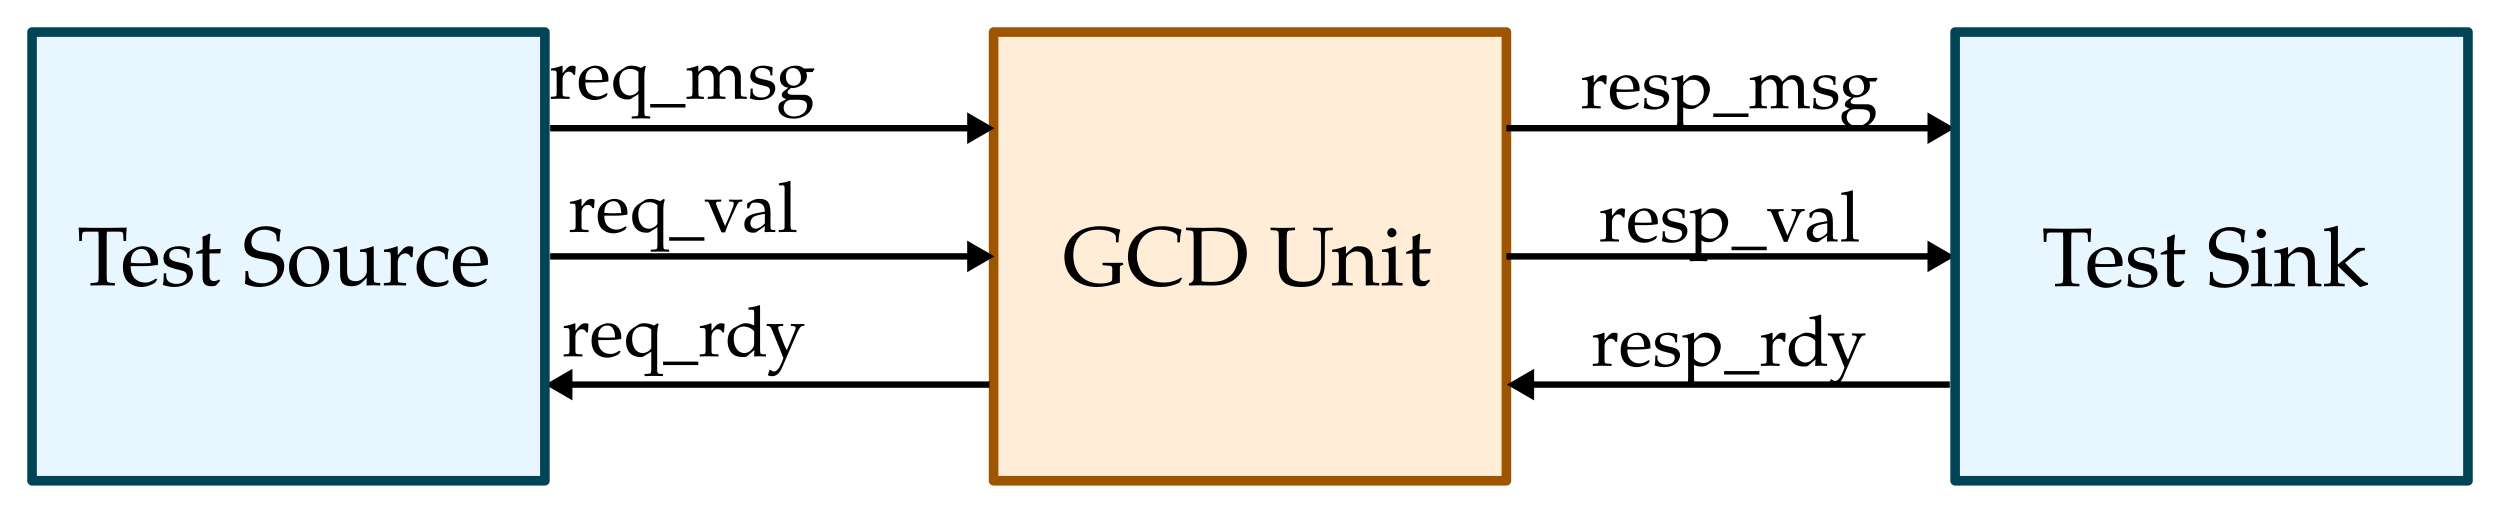
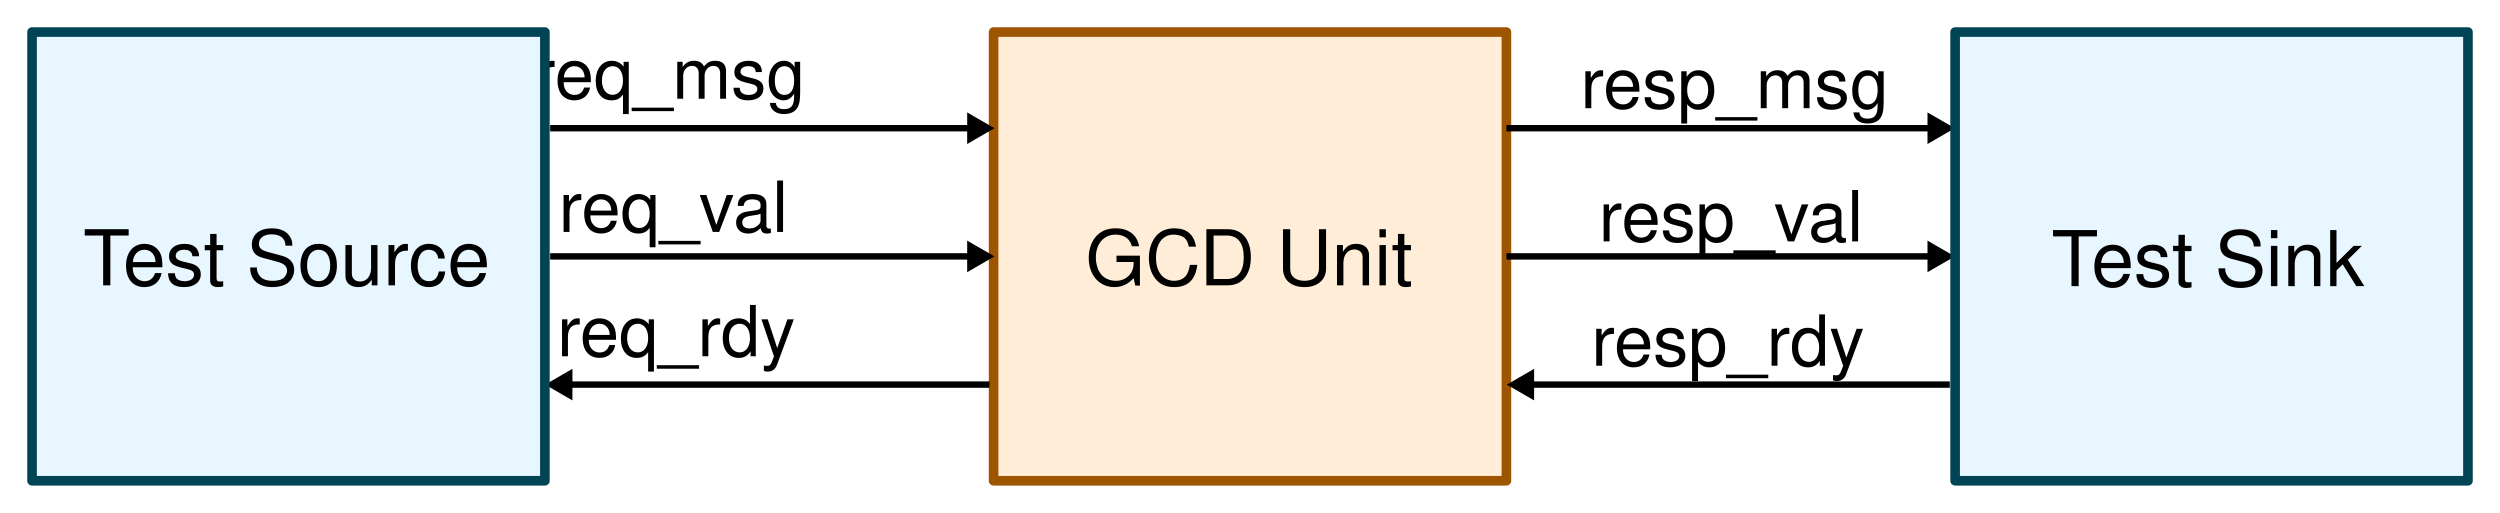
<svg xmlns="http://www.w3.org/2000/svg" width="390" height="80" id="svg2" version="1.0">
  <defs id="defs4">
    <marker orient="auto" refY="0" refX="0" id="TriangleOutM" style="overflow:visible">
      <path id="path8724" d="m 5.77,0 -8.65,5 0,-10 8.65,5 z" style="fill-rule:evenodd;stroke:#000000;stroke-width:1pt;marker-start:none" transform="scale(0.4,0.4)" />
    </marker>
    <marker style="overflow:visible" id="TriangleOutL" refX="0" refY="0" orient="auto">
      <path transform="scale(0.8,0.8)" style="fill-rule:evenodd;stroke:#000000;stroke-width:1pt;marker-start:none" d="m 5.77,0 -8.65,5 0,-10 8.65,5 z" id="path3657" />
    </marker>
    <marker style="overflow:visible" id="TriangleOutLw" refX="0" refY="0" orient="auto">
      <path transform="scale(0.8,0.8)" style="fill:#ff0000;fill-rule:evenodd;stroke:#ff0000;stroke-width:1pt;marker-start:none" d="m 5.77,0 -8.65,5 0,-10 8.65,5 z" id="path4295" />
    </marker>
  </defs>
  <g transform="translate(-49,-719)" id="layer1">
    <rect style="color:#000000;fill:#ffedd7;stroke:#9e5500;stroke-width:1.5;stroke-linecap:butt;stroke-linejoin:round;stroke-miterlimit:4;stroke-opacity:1;stroke-dasharray:none;stroke-dashoffset:0;marker:none;visibility:visible;display:inline;overflow:visible;enable-background:accumulate" id="rect15529" width="80" height="70" x="204" y="724" />
    <path style="color:#000000;fill:none;stroke:#000000;stroke-width:1;stroke-linecap:butt;stroke-linejoin:round;stroke-miterlimit:4;stroke-opacity:1;stroke-dasharray:none;stroke-dashoffset:0;marker:none;marker-end:url(#TriangleOutM);visibility:visible;display:inline;overflow:visible;enable-background:accumulate" d="m 134.822,739 66.476,0" id="path15531" />
    <path id="path16431" d="m 134.822,759 66.476,0" style="color:#000000;fill:none;stroke:#000000;stroke-width:1;stroke-linecap:butt;stroke-linejoin:round;stroke-miterlimit:4;stroke-opacity:1;stroke-dasharray:none;stroke-dashoffset:0;marker:none;marker-end:url(#TriangleOutM);visibility:visible;display:inline;overflow:visible;enable-background:accumulate" />
    <path style="color:#000000;fill:none;stroke:#000000;stroke-width:1;stroke-linecap:butt;stroke-linejoin:round;stroke-miterlimit:4;stroke-opacity:1;stroke-dasharray:none;stroke-dashoffset:0;marker:none;marker-end:url(#TriangleOutM);visibility:visible;display:inline;overflow:visible;enable-background:accumulate" d="m 203.356,779 -66.476,0" id="path16433" />
    <path id="path16435" d="m 284,739 67.109,0" style="color:#000000;fill:none;stroke:#000000;stroke-width:1;stroke-linecap:butt;stroke-linejoin:round;stroke-miterlimit:4;stroke-opacity:1;stroke-dasharray:none;stroke-dashoffset:0;marker:none;marker-end:url(#TriangleOutM);visibility:visible;display:inline;overflow:visible;enable-background:accumulate" />
    <path style="color:#000000;fill:none;stroke:#000000;stroke-width:1;stroke-linecap:butt;stroke-linejoin:round;stroke-miterlimit:4;stroke-opacity:1;stroke-dasharray:none;stroke-dashoffset:0;marker:none;marker-end:url(#TriangleOutM);visibility:visible;display:inline;overflow:visible;enable-background:accumulate" d="m 284,759 67.109,0" id="path16437" />
    <path id="path16439" d="m 353.167,779 -66.265,0" style="color:#000000;fill:none;stroke:#000000;stroke-width:1;stroke-linecap:butt;stroke-linejoin:round;stroke-miterlimit:4;stroke-opacity:1;stroke-dasharray:none;stroke-dashoffset:0;marker:none;marker-end:url(#TriangleOutM);visibility:visible;display:inline;overflow:visible;enable-background:accumulate" />
-     <text xml:space="preserve" style="font-size:13px;font-style:normal;font-variant:normal;font-weight:normal;font-stretch:normal;text-align:start;line-height:125%;writing-mode:lr-tb;text-anchor:start;color:#000000;fill:#000000;stroke:none;stroke-width:1;marker:none;visibility:visible;display:inline;overflow:visible;enable-background:accumulate;font-family:Palatino;-inkscape-font-specification:Palatino" x="214.763" y="763.51" id="text16441">
-       <tspan x="214.763" y="763.51" id="tspan16445">GCD Unit</tspan>
+     <text xml:space="preserve" style="font-size:12px;font-style:normal;font-variant:normal;font-weight:normal;font-stretch:normal;text-align:start;line-height:125%;writing-mode:lr-tb;text-anchor:start;color:#000000;fill:#000000;stroke:none;stroke-width:1;marker:none;visibility:visible;display:inline;overflow:visible;enable-background:accumulate;font-family:Helvetica;-inkscape-font-specification:Helvetica" x="218.312" y="763.51" id="text16441">
+       <tspan x="218.312" y="763.51" id="tspan16445">GCD Unit</tspan>
    </text>
-     <text xml:space="preserve" style="font-size:11px;font-style:normal;font-variant:normal;font-weight:normal;font-stretch:normal;text-indent:0;text-align:end;text-decoration:none;line-height:103%;letter-spacing:normal;word-spacing:normal;text-transform:none;direction:ltr;block-progression:tb;writing-mode:lr-tb;text-anchor:end;fill:#000000;fill-opacity:1;fill-rule:evenodd;stroke:none;stroke-width:1;marker:none;visibility:visible;display:inline;overflow:visible;enable-background:accumulate;font-family:Palatino;-inkscape-font-specification:Palatino" x="189.93" y="734.4" id="text5354">
+     <text xml:space="preserve" style="font-size:11px;font-style:normal;font-variant:normal;font-weight:normal;font-stretch:normal;text-indent:0;text-align:end;text-decoration:none;line-height:103%;letter-spacing:normal;word-spacing:normal;text-transform:none;direction:ltr;block-progression:tb;writing-mode:lr-tb;text-anchor:end;fill:#000000;fill-opacity:1;fill-rule:evenodd;stroke:none;stroke-width:1;marker:none;visibility:visible;display:inline;overflow:visible;enable-background:accumulate;font-family:Helvetica;-inkscape-font-specification:Helvetica" x="189.93" y="734.4" id="text5354">
      <tspan id="tspan5356" x="189.93" y="734.4">req_msg</tspan>
    </text>
-     <text id="text16662" y="755.181" x="187.212" style="font-size:11px;font-style:normal;font-variant:normal;font-weight:normal;font-stretch:normal;text-indent:0;text-align:end;text-decoration:none;line-height:103%;letter-spacing:normal;word-spacing:normal;text-transform:none;direction:ltr;block-progression:tb;writing-mode:lr-tb;text-anchor:end;fill:#000000;fill-opacity:1;fill-rule:evenodd;stroke:none;stroke-width:1;marker:none;visibility:visible;display:inline;overflow:visible;enable-background:accumulate;font-family:Palatino;-inkscape-font-specification:Palatino" xml:space="preserve">
+     <text id="text16662" y="755.181" x="187.212" style="font-size:11px;font-style:normal;font-variant:normal;font-weight:normal;font-stretch:normal;text-indent:0;text-align:end;text-decoration:none;line-height:103%;letter-spacing:normal;word-spacing:normal;text-transform:none;direction:ltr;block-progression:tb;writing-mode:lr-tb;text-anchor:end;fill:#000000;fill-opacity:1;fill-rule:evenodd;stroke:none;stroke-width:1;marker:none;visibility:visible;display:inline;overflow:visible;enable-background:accumulate;font-family:Helvetica;-inkscape-font-specification:Helvetica" xml:space="preserve">
      <tspan y="755.181" x="187.212" id="tspan16664">req_val</tspan>
    </text>
-     <text xml:space="preserve" style="font-size:11px;font-style:normal;font-variant:normal;font-weight:normal;font-stretch:normal;text-indent:0;text-align:end;text-decoration:none;line-height:103%;letter-spacing:normal;word-spacing:normal;text-transform:none;direction:ltr;block-progression:tb;writing-mode:lr-tb;text-anchor:end;fill:#000000;fill-opacity:1;fill-rule:evenodd;stroke:none;stroke-width:1;marker:none;visibility:visible;display:inline;overflow:visible;enable-background:accumulate;font-family:Palatino;-inkscape-font-specification:Palatino" x="188.356" y="774.581" id="text16666">
+     <text xml:space="preserve" style="font-size:11px;font-style:normal;font-variant:normal;font-weight:normal;font-stretch:normal;text-indent:0;text-align:end;text-decoration:none;line-height:103%;letter-spacing:normal;word-spacing:normal;text-transform:none;direction:ltr;block-progression:tb;writing-mode:lr-tb;text-anchor:end;fill:#000000;fill-opacity:1;fill-rule:evenodd;stroke:none;stroke-width:1;marker:none;visibility:visible;display:inline;overflow:visible;enable-background:accumulate;font-family:Helvetica;-inkscape-font-specification:Helvetica" x="188.356" y="774.581" id="text16666">
      <tspan id="tspan16668" x="188.356" y="774.581">req_rdy</tspan>
    </text>
-     <text id="text16670" y="735.876" x="295.554" style="font-size:11px;font-style:normal;font-variant:normal;font-weight:normal;font-stretch:normal;text-indent:0;text-align:start;text-decoration:none;line-height:103%;letter-spacing:normal;word-spacing:normal;text-transform:none;direction:ltr;block-progression:tb;writing-mode:lr-tb;text-anchor:start;fill:#000000;fill-opacity:1;fill-rule:evenodd;stroke:none;stroke-width:1;marker:none;visibility:visible;display:inline;overflow:visible;enable-background:accumulate;font-family:Palatino;-inkscape-font-specification:Palatino" xml:space="preserve">
+     <text id="text16670" y="735.876" x="295.554" style="font-size:11px;font-style:normal;font-variant:normal;font-weight:normal;font-stretch:normal;text-indent:0;text-align:start;text-decoration:none;line-height:103%;letter-spacing:normal;word-spacing:normal;text-transform:none;direction:ltr;block-progression:tb;writing-mode:lr-tb;text-anchor:start;fill:#000000;fill-opacity:1;fill-rule:evenodd;stroke:none;stroke-width:1;marker:none;visibility:visible;display:inline;overflow:visible;enable-background:accumulate;font-family:Helvetica;-inkscape-font-specification:Helvetica" xml:space="preserve">
      <tspan y="735.876" x="295.554" id="tspan16672">resp_msg</tspan>
    </text>
-     <text xml:space="preserve" style="font-size:11px;font-style:normal;font-variant:normal;font-weight:normal;font-stretch:normal;text-indent:0;text-align:start;text-decoration:none;line-height:103%;letter-spacing:normal;word-spacing:normal;text-transform:none;direction:ltr;block-progression:tb;writing-mode:lr-tb;text-anchor:start;fill:#000000;fill-opacity:1;fill-rule:evenodd;stroke:none;stroke-width:1;marker:none;visibility:visible;display:inline;overflow:visible;enable-background:accumulate;font-family:Palatino;-inkscape-font-specification:Palatino" x="298.401" y="756.657" id="text16674">
+     <text xml:space="preserve" style="font-size:11px;font-style:normal;font-variant:normal;font-weight:normal;font-stretch:normal;text-indent:0;text-align:start;text-decoration:none;line-height:103%;letter-spacing:normal;word-spacing:normal;text-transform:none;direction:ltr;block-progression:tb;writing-mode:lr-tb;text-anchor:start;fill:#000000;fill-opacity:1;fill-rule:evenodd;stroke:none;stroke-width:1;marker:none;visibility:visible;display:inline;overflow:visible;enable-background:accumulate;font-family:Helvetica;-inkscape-font-specification:Helvetica" x="298.401" y="756.657" id="text16674">
      <tspan id="tspan16676" x="298.401" y="756.657">resp_val</tspan>
    </text>
-     <text id="text16678" y="776.057" x="297.246" style="font-size:11px;font-style:normal;font-variant:normal;font-weight:normal;font-stretch:normal;text-indent:0;text-align:start;text-decoration:none;line-height:103%;letter-spacing:normal;word-spacing:normal;text-transform:none;direction:ltr;block-progression:tb;writing-mode:lr-tb;text-anchor:start;fill:#000000;fill-opacity:1;fill-rule:evenodd;stroke:none;stroke-width:1;marker:none;visibility:visible;display:inline;overflow:visible;enable-background:accumulate;font-family:Palatino;-inkscape-font-specification:Palatino" xml:space="preserve">
+     <text id="text16678" y="776.057" x="297.246" style="font-size:11px;font-style:normal;font-variant:normal;font-weight:normal;font-stretch:normal;text-indent:0;text-align:start;text-decoration:none;line-height:103%;letter-spacing:normal;word-spacing:normal;text-transform:none;direction:ltr;block-progression:tb;writing-mode:lr-tb;text-anchor:start;fill:#000000;fill-opacity:1;fill-rule:evenodd;stroke:none;stroke-width:1;marker:none;visibility:visible;display:inline;overflow:visible;enable-background:accumulate;font-family:Helvetica;-inkscape-font-specification:Helvetica" xml:space="preserve">
      <tspan y="776.057" x="297.246" id="tspan16680">resp_rdy</tspan>
    </text>
-     <flowRoot xml:space="preserve" id="flowRoot16682" style="font-size:13px;font-style:normal;font-variant:normal;font-weight:normal;font-stretch:normal;text-align:end;line-height:103%;writing-mode:lr-tb;text-anchor:end;color:#000000;fill:#000000;fill-opacity:1;stroke:none;stroke-width:1;marker:none;visibility:visible;display:inline;overflow:visible;enable-background:accumulate;font-family:Palatino;-inkscape-font-specification:Palatino" transform="translate(129,99)">
+     <flowRoot xml:space="preserve" id="flowRoot16682" style="font-size:12px;font-style:normal;font-variant:normal;font-weight:normal;font-stretch:normal;text-align:end;line-height:103%;writing-mode:lr-tb;text-anchor:end;color:#000000;fill:#000000;fill-opacity:1;stroke:none;stroke-width:1;marker:none;visibility:visible;display:inline;overflow:visible;enable-background:accumulate;font-family:Helvetica;-inkscape-font-specification:Helvetica" transform="translate(129,99)">
      <flowRegion id="flowRegion16684">
        <rect id="rect16686" width="72.772" height="99.725" x="202.505" y="139.384" />
      </flowRegion>
      <flowPara id="flowPara16688" />
    </flowRoot>
    <rect y="724" x="54" height="70" width="80" id="rect4570" style="color:#000000;fill:#e8f6ff;stroke:#004455;stroke-width:1.5;stroke-linecap:butt;stroke-linejoin:round;stroke-miterlimit:4;stroke-opacity:1;stroke-dasharray:none;stroke-dashoffset:0;marker:none;visibility:visible;display:inline;overflow:visible;enable-background:accumulate" />
-     <text id="text4572" y="763.504" x="61.03" style="font-size:13px;font-style:normal;font-variant:normal;font-weight:normal;font-stretch:normal;text-align:start;line-height:125%;writing-mode:lr-tb;text-anchor:start;color:#000000;fill:#000000;stroke:none;stroke-width:1;marker:none;visibility:visible;display:inline;overflow:visible;enable-background:accumulate;font-family:Palatino;-inkscape-font-specification:Palatino" xml:space="preserve">
-       <tspan y="763.504" x="61.03" id="tspan4582">Test Source</tspan>
+     <text id="text4572" y="763.504" x="61.964" style="font-size:12px;font-style:normal;font-variant:normal;font-weight:normal;font-stretch:normal;text-align:start;line-height:125%;writing-mode:lr-tb;text-anchor:start;color:#000000;fill:#000000;stroke:none;stroke-width:1;marker:none;visibility:visible;display:inline;overflow:visible;enable-background:accumulate;font-family:Helvetica;-inkscape-font-specification:Helvetica" xml:space="preserve">
+       <tspan y="763.504" x="61.964" id="tspan4582">Test Source</tspan>
    </text>
    <rect style="color:#000000;fill:#e8f6ff;stroke:#004455;stroke-width:1.5;stroke-linecap:butt;stroke-linejoin:round;stroke-miterlimit:4;stroke-opacity:1;stroke-dasharray:none;stroke-dashoffset:0;marker:none;visibility:visible;display:inline;overflow:visible;enable-background:accumulate" id="rect4576" width="80" height="70" x="354" y="724" />
-     <text xml:space="preserve" style="font-size:13px;font-style:normal;font-variant:normal;font-weight:normal;font-stretch:normal;text-align:start;line-height:125%;writing-mode:lr-tb;text-anchor:start;color:#000000;fill:#000000;stroke:none;stroke-width:1;marker:none;visibility:visible;display:inline;overflow:visible;enable-background:accumulate;font-family:Palatino;-inkscape-font-specification:Palatino" x="367.499" y="763.637" id="text4578">
-       <tspan x="367.499" y="763.637" id="tspan4580">Test Sink</tspan>
+     <text xml:space="preserve" style="font-size:12px;font-style:normal;font-variant:normal;font-weight:normal;font-stretch:normal;text-align:start;line-height:125%;writing-mode:lr-tb;text-anchor:start;color:#000000;fill:#000000;stroke:none;stroke-width:1;marker:none;visibility:visible;display:inline;overflow:visible;enable-background:accumulate;font-family:Helvetica;-inkscape-font-specification:Helvetica" x="369.024" y="763.637" id="text4578">
+       <tspan x="369.024" y="763.637" id="tspan4580">Test Sink</tspan>
    </text>
  </g>
</svg>
